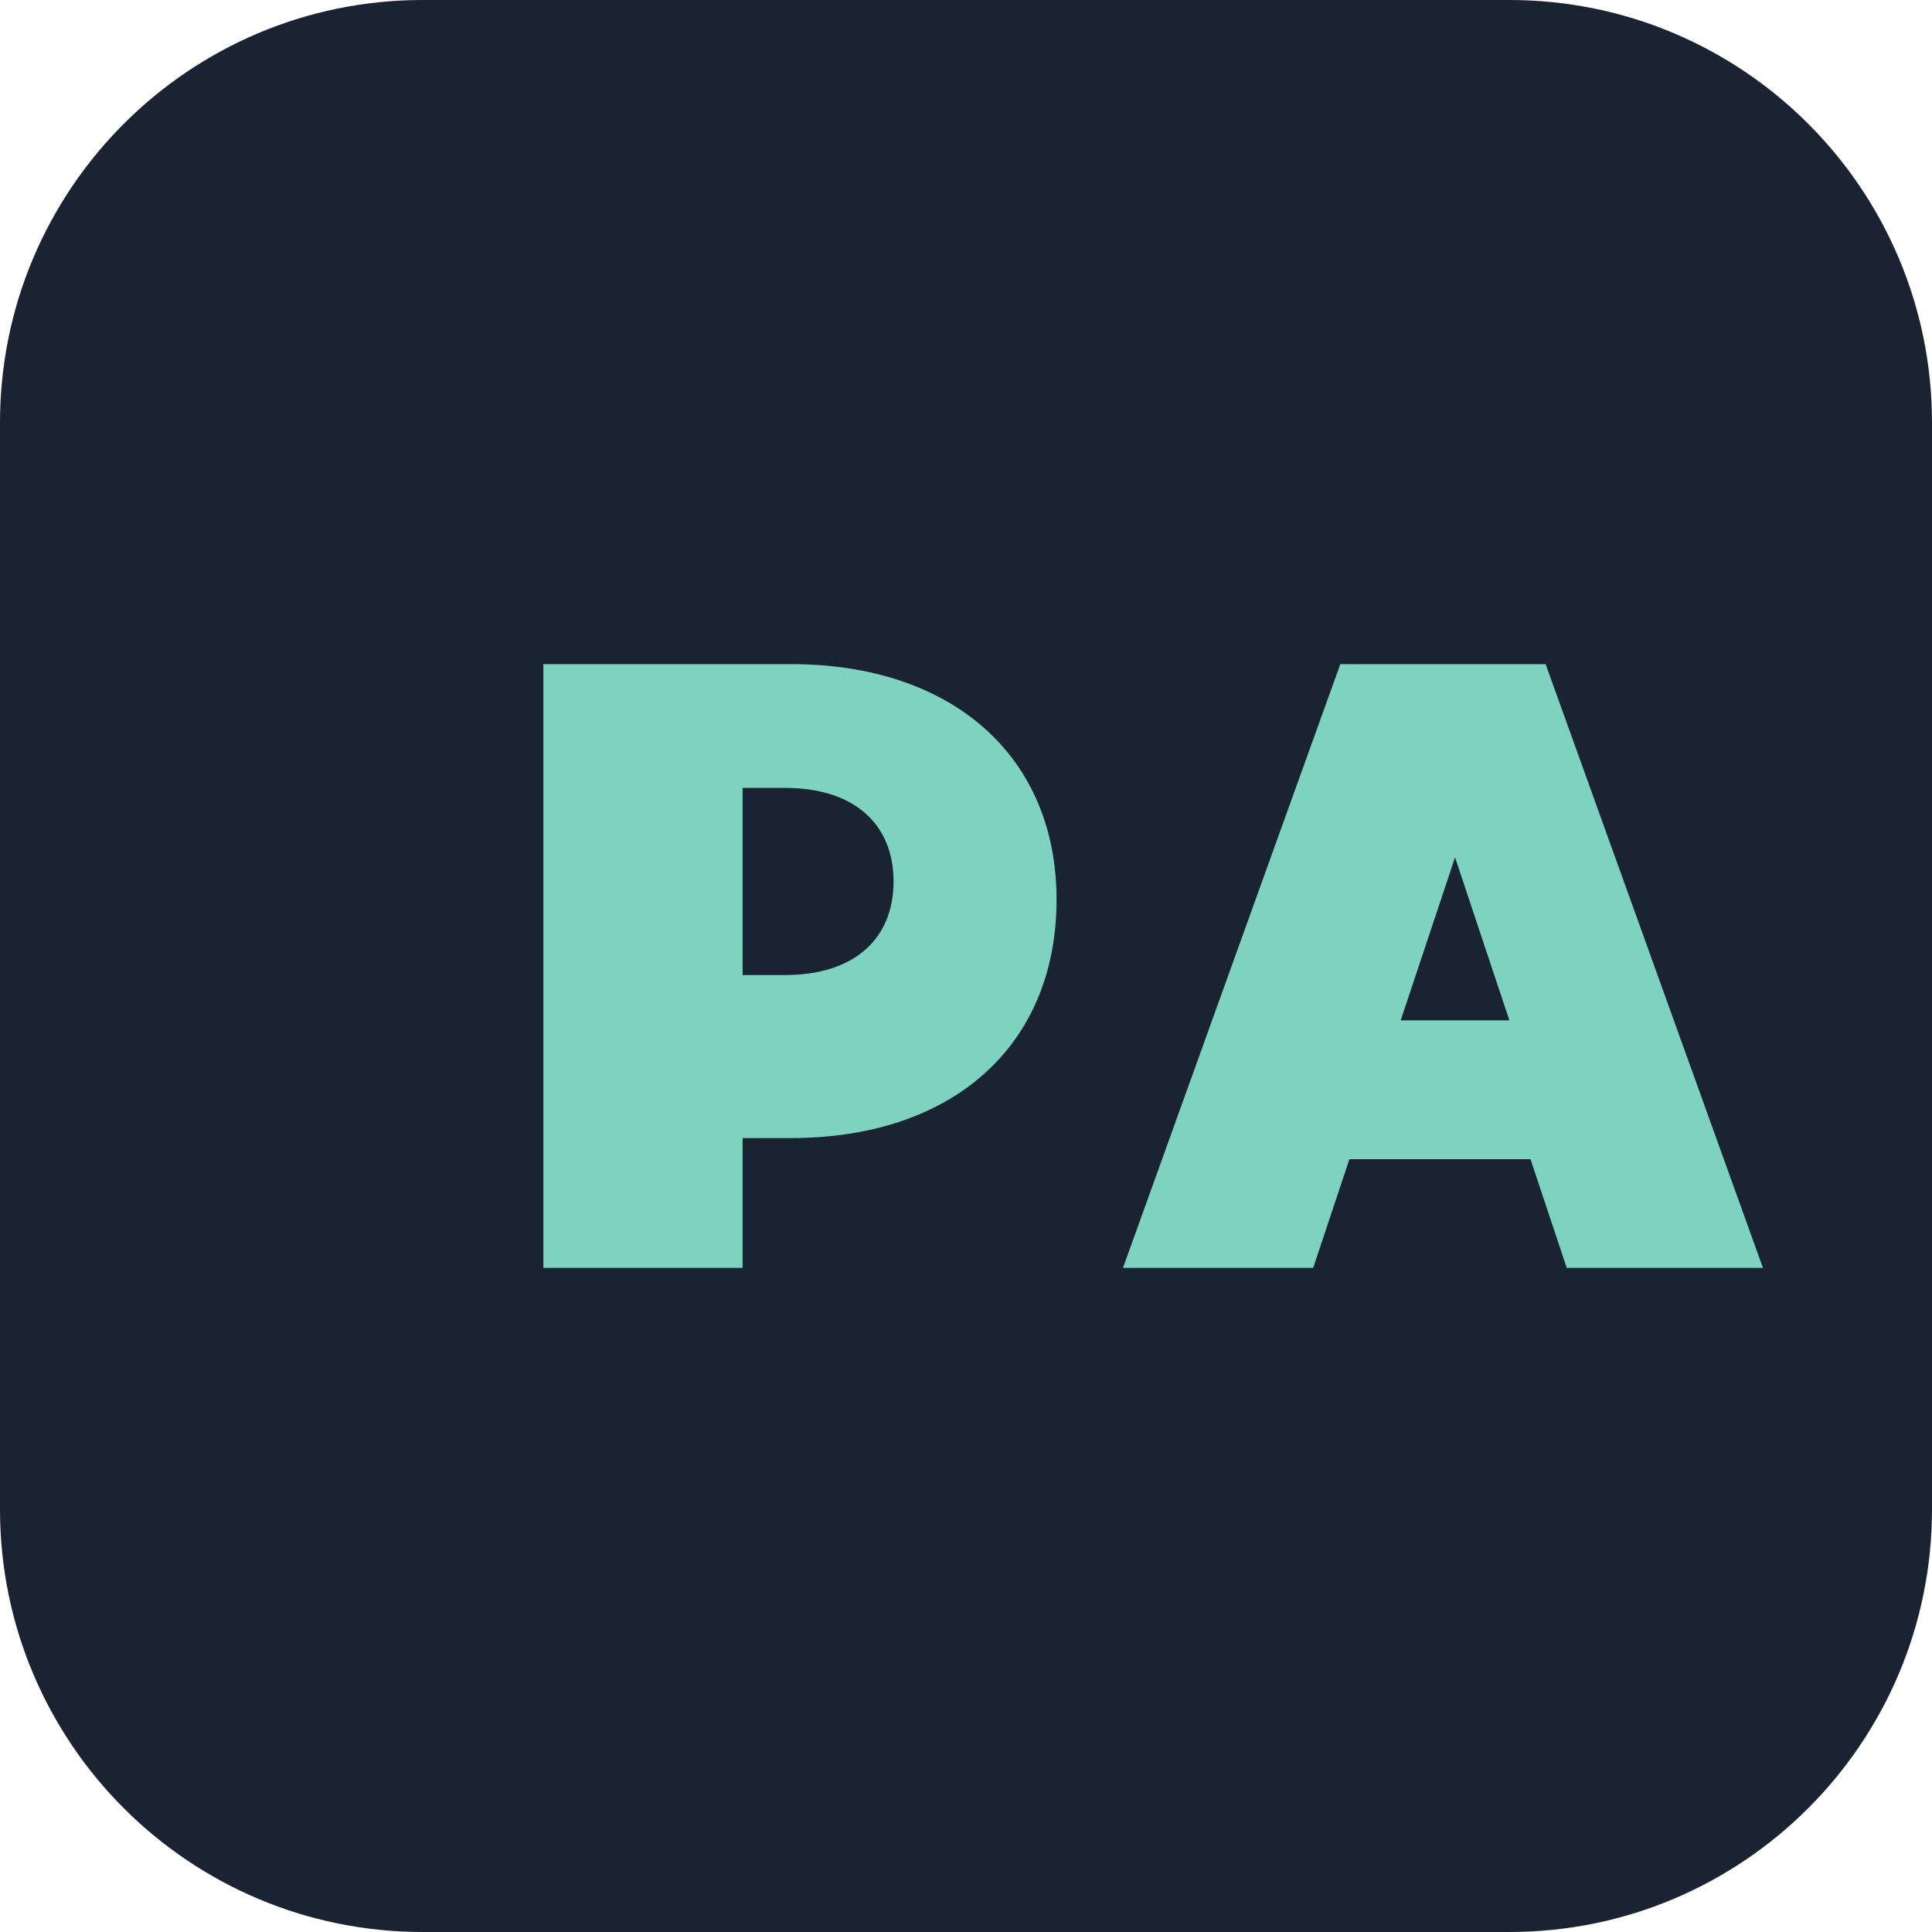
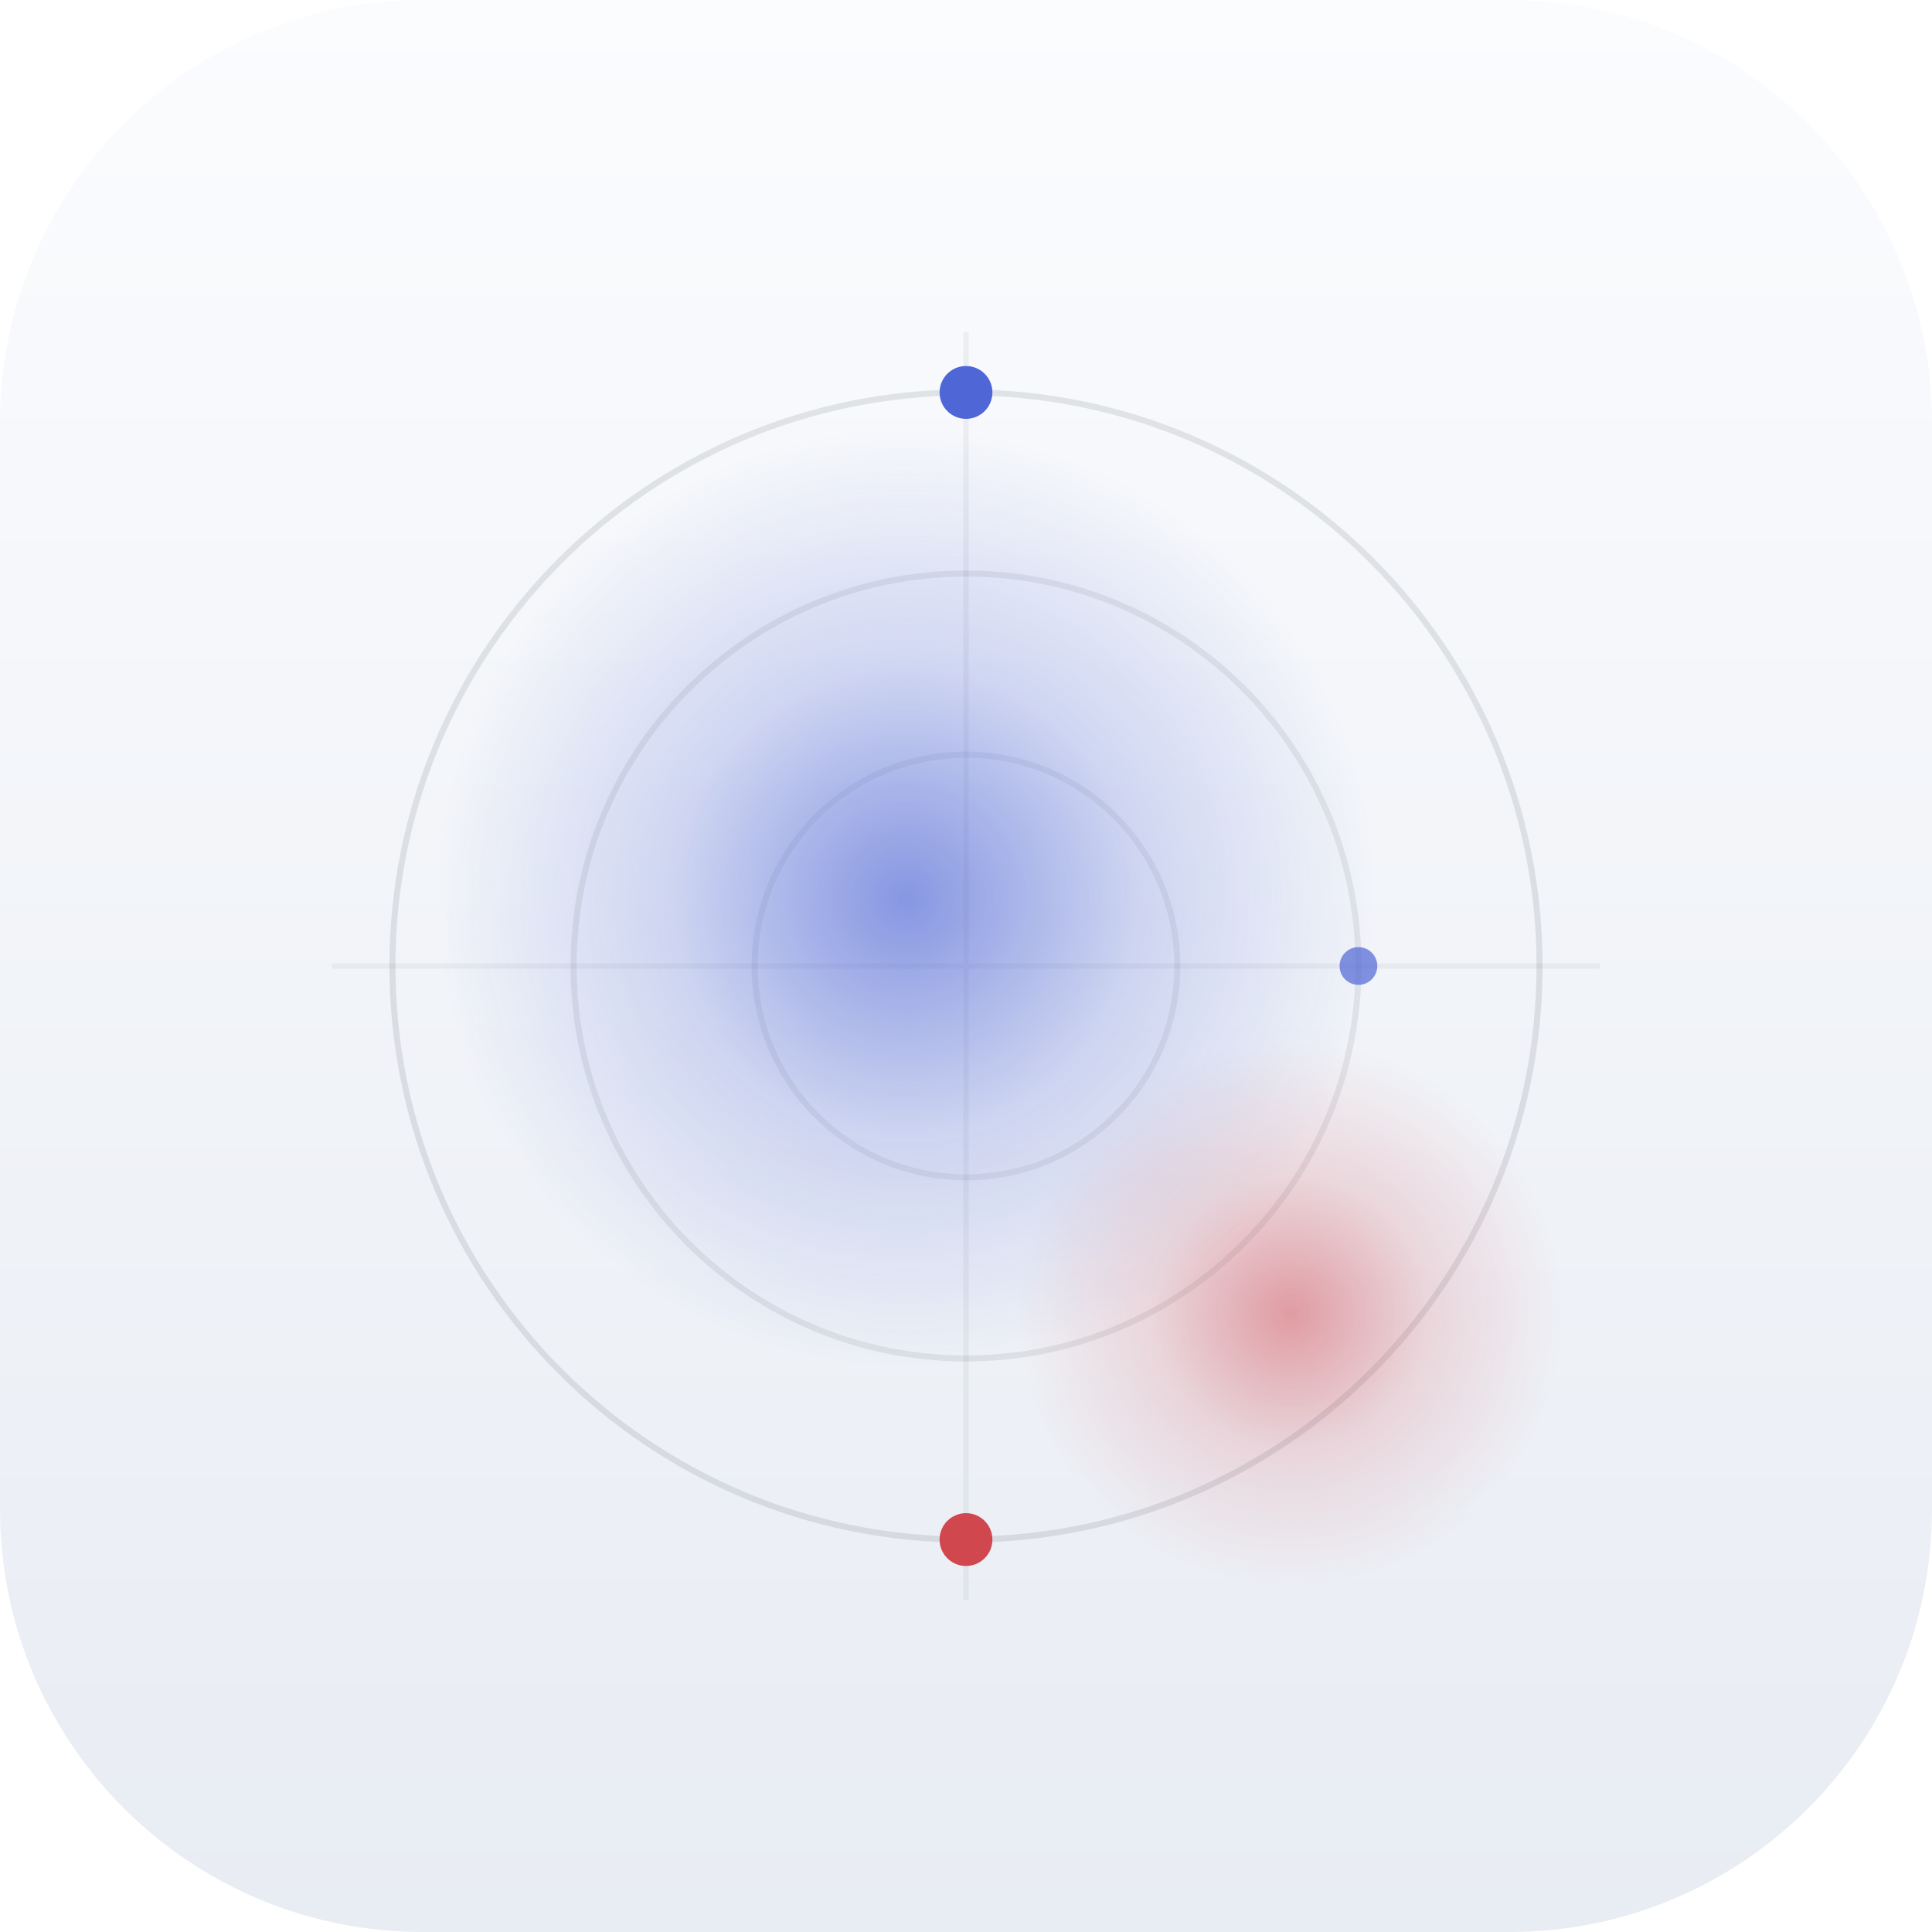
<svg xmlns="http://www.w3.org/2000/svg" viewBox="0 0 512 512" fill="none">
-   <rect width="512" height="512" rx="112" fill="#1a2332" />
-   <path d="M144 336V176h65.6c43.2 0 70.4 24.8 70.4 62.4 0 38.4-27.2 63.2-70.4 63.2H196.8V336H144zm52.8-77.6h11.2c18.4 0 28.8-9.6 28.8-24.8s-10.4-24.8-28.8-24.8h-11.2v49.6zM297.6 336l57.6-160h54.4l57.6 160h-52l-9.6-28.8h-48l-9.6 28.8h-50.4zm73.6-65.6h28.8l-14.4-43.2-14.4 43.2z" fill="#7dd3c0" />
+   <defs>
+     <linearGradient id="paper" x1="0" y1="0" x2="0" y2="1">
+       <stop offset="0" stop-color="#fbfcfe" />
+       <stop offset="1" stop-color="#e8ecf3" />
+     </linearGradient>
+     <radialGradient id="ink-indigo" cx="50%" cy="50%" r="50%">
+       <stop offset="0" stop-color="#4f66d6" stop-opacity="0.66" />
+       <stop offset="0.5" stop-color="#4f66d6" stop-opacity="0.22" />
+       <stop offset="1" stop-color="#4f66d6" stop-opacity="0" />
+     </radialGradient>
+     <radialGradient id="ink-vermilion" cx="50%" cy="50%" r="50%">
+       <stop offset="0" stop-color="#d1474e" stop-opacity="0.5" />
+       <stop offset="0.5" stop-color="#d1474e" stop-opacity="0.16" />
+       <stop offset="1" stop-color="#d1474e" stop-opacity="0" />
+     </radialGradient>
+   </defs>
+   <rect width="512" height="512" rx="112" fill="url(#paper)" />
+   <g stroke="#131a24" fill="none">
+     <path d="M256 88V424M88 256H424" stroke-opacity="0.05" stroke-width="1.4" />
+     <circle cx="256" cy="256" r="152" stroke-opacity="0.1" stroke-width="1.6" />
+     <circle cx="256" cy="256" r="104" stroke-opacity="0.08" stroke-width="1.6" />
+     <circle cx="256" cy="256" r="56" stroke-opacity="0.07" stroke-width="1.6" />
+   </g>
+   <circle cx="240" cy="238" r="124" fill="url(#ink-indigo)" />
+   <circle cx="342" cy="348" r="72" fill="url(#ink-vermilion)" />
+   <g>
+     <circle cx="256" cy="104" r="7" fill="#4f66d6" />
+     <circle cx="360" cy="256" r="5" fill="#4f66d6" fill-opacity="0.7" />
+     <circle cx="256" cy="408" r="7" fill="#d1474e" />
+   </g>
</svg>
